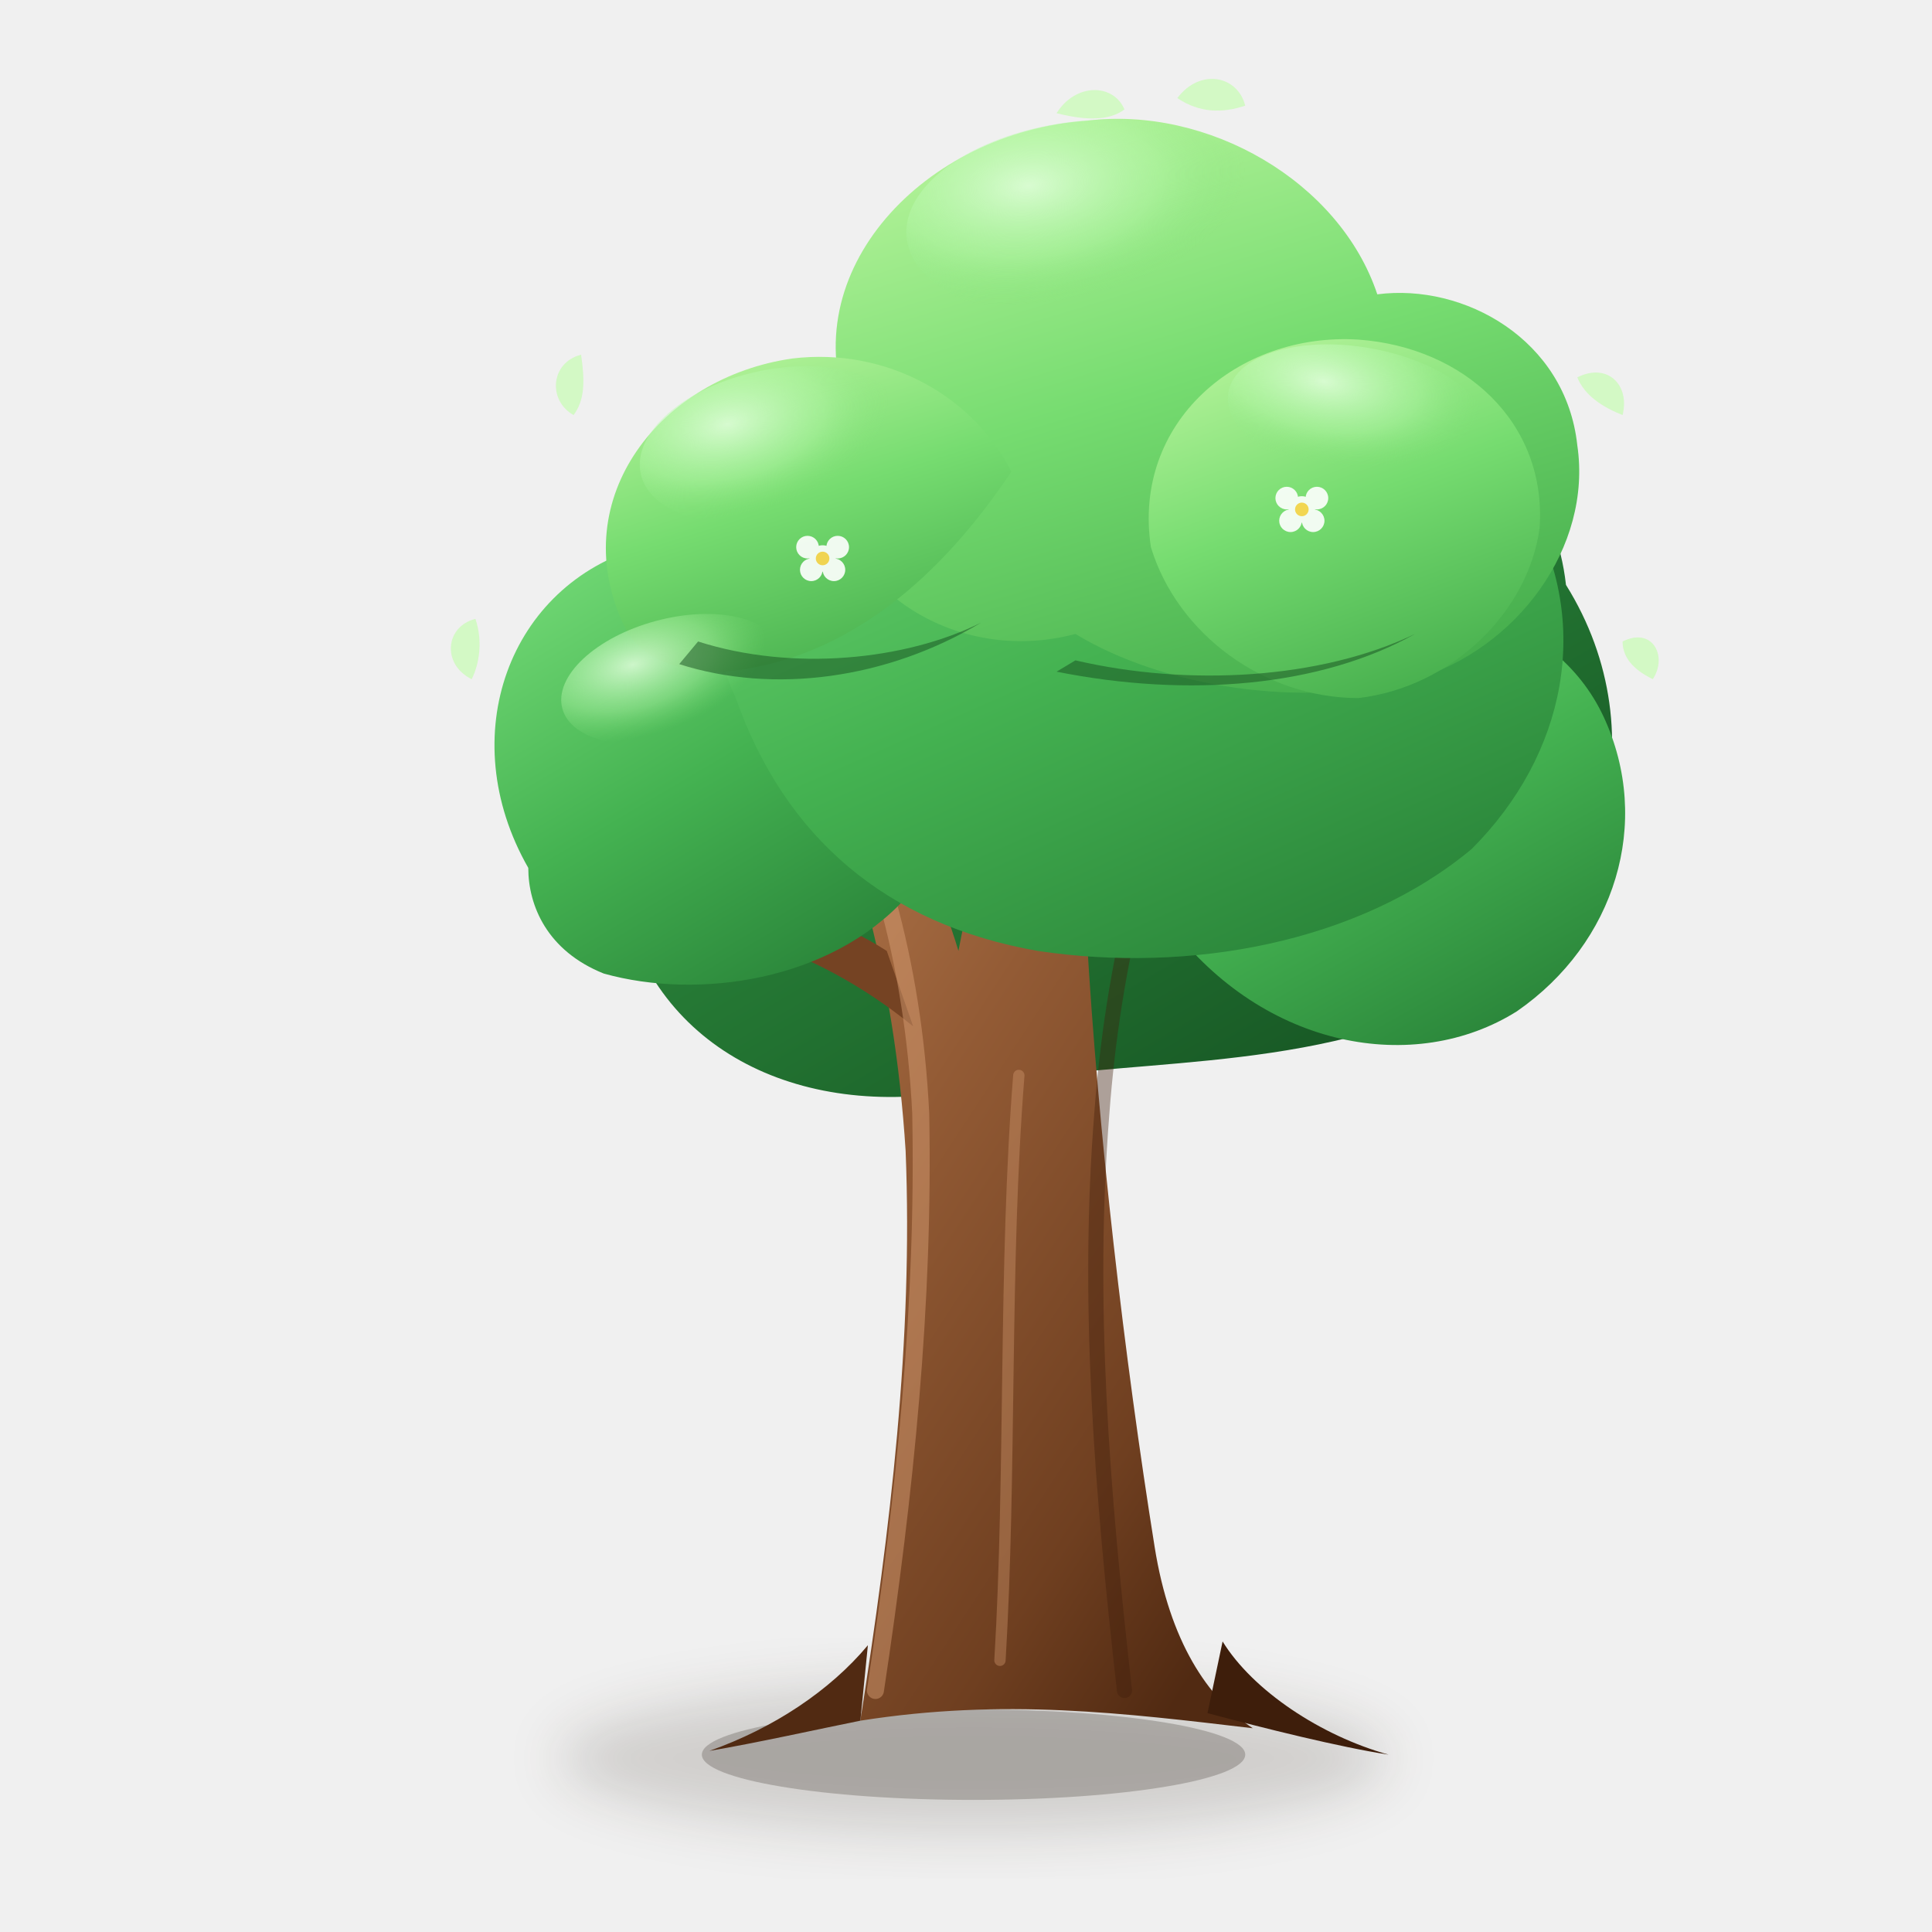
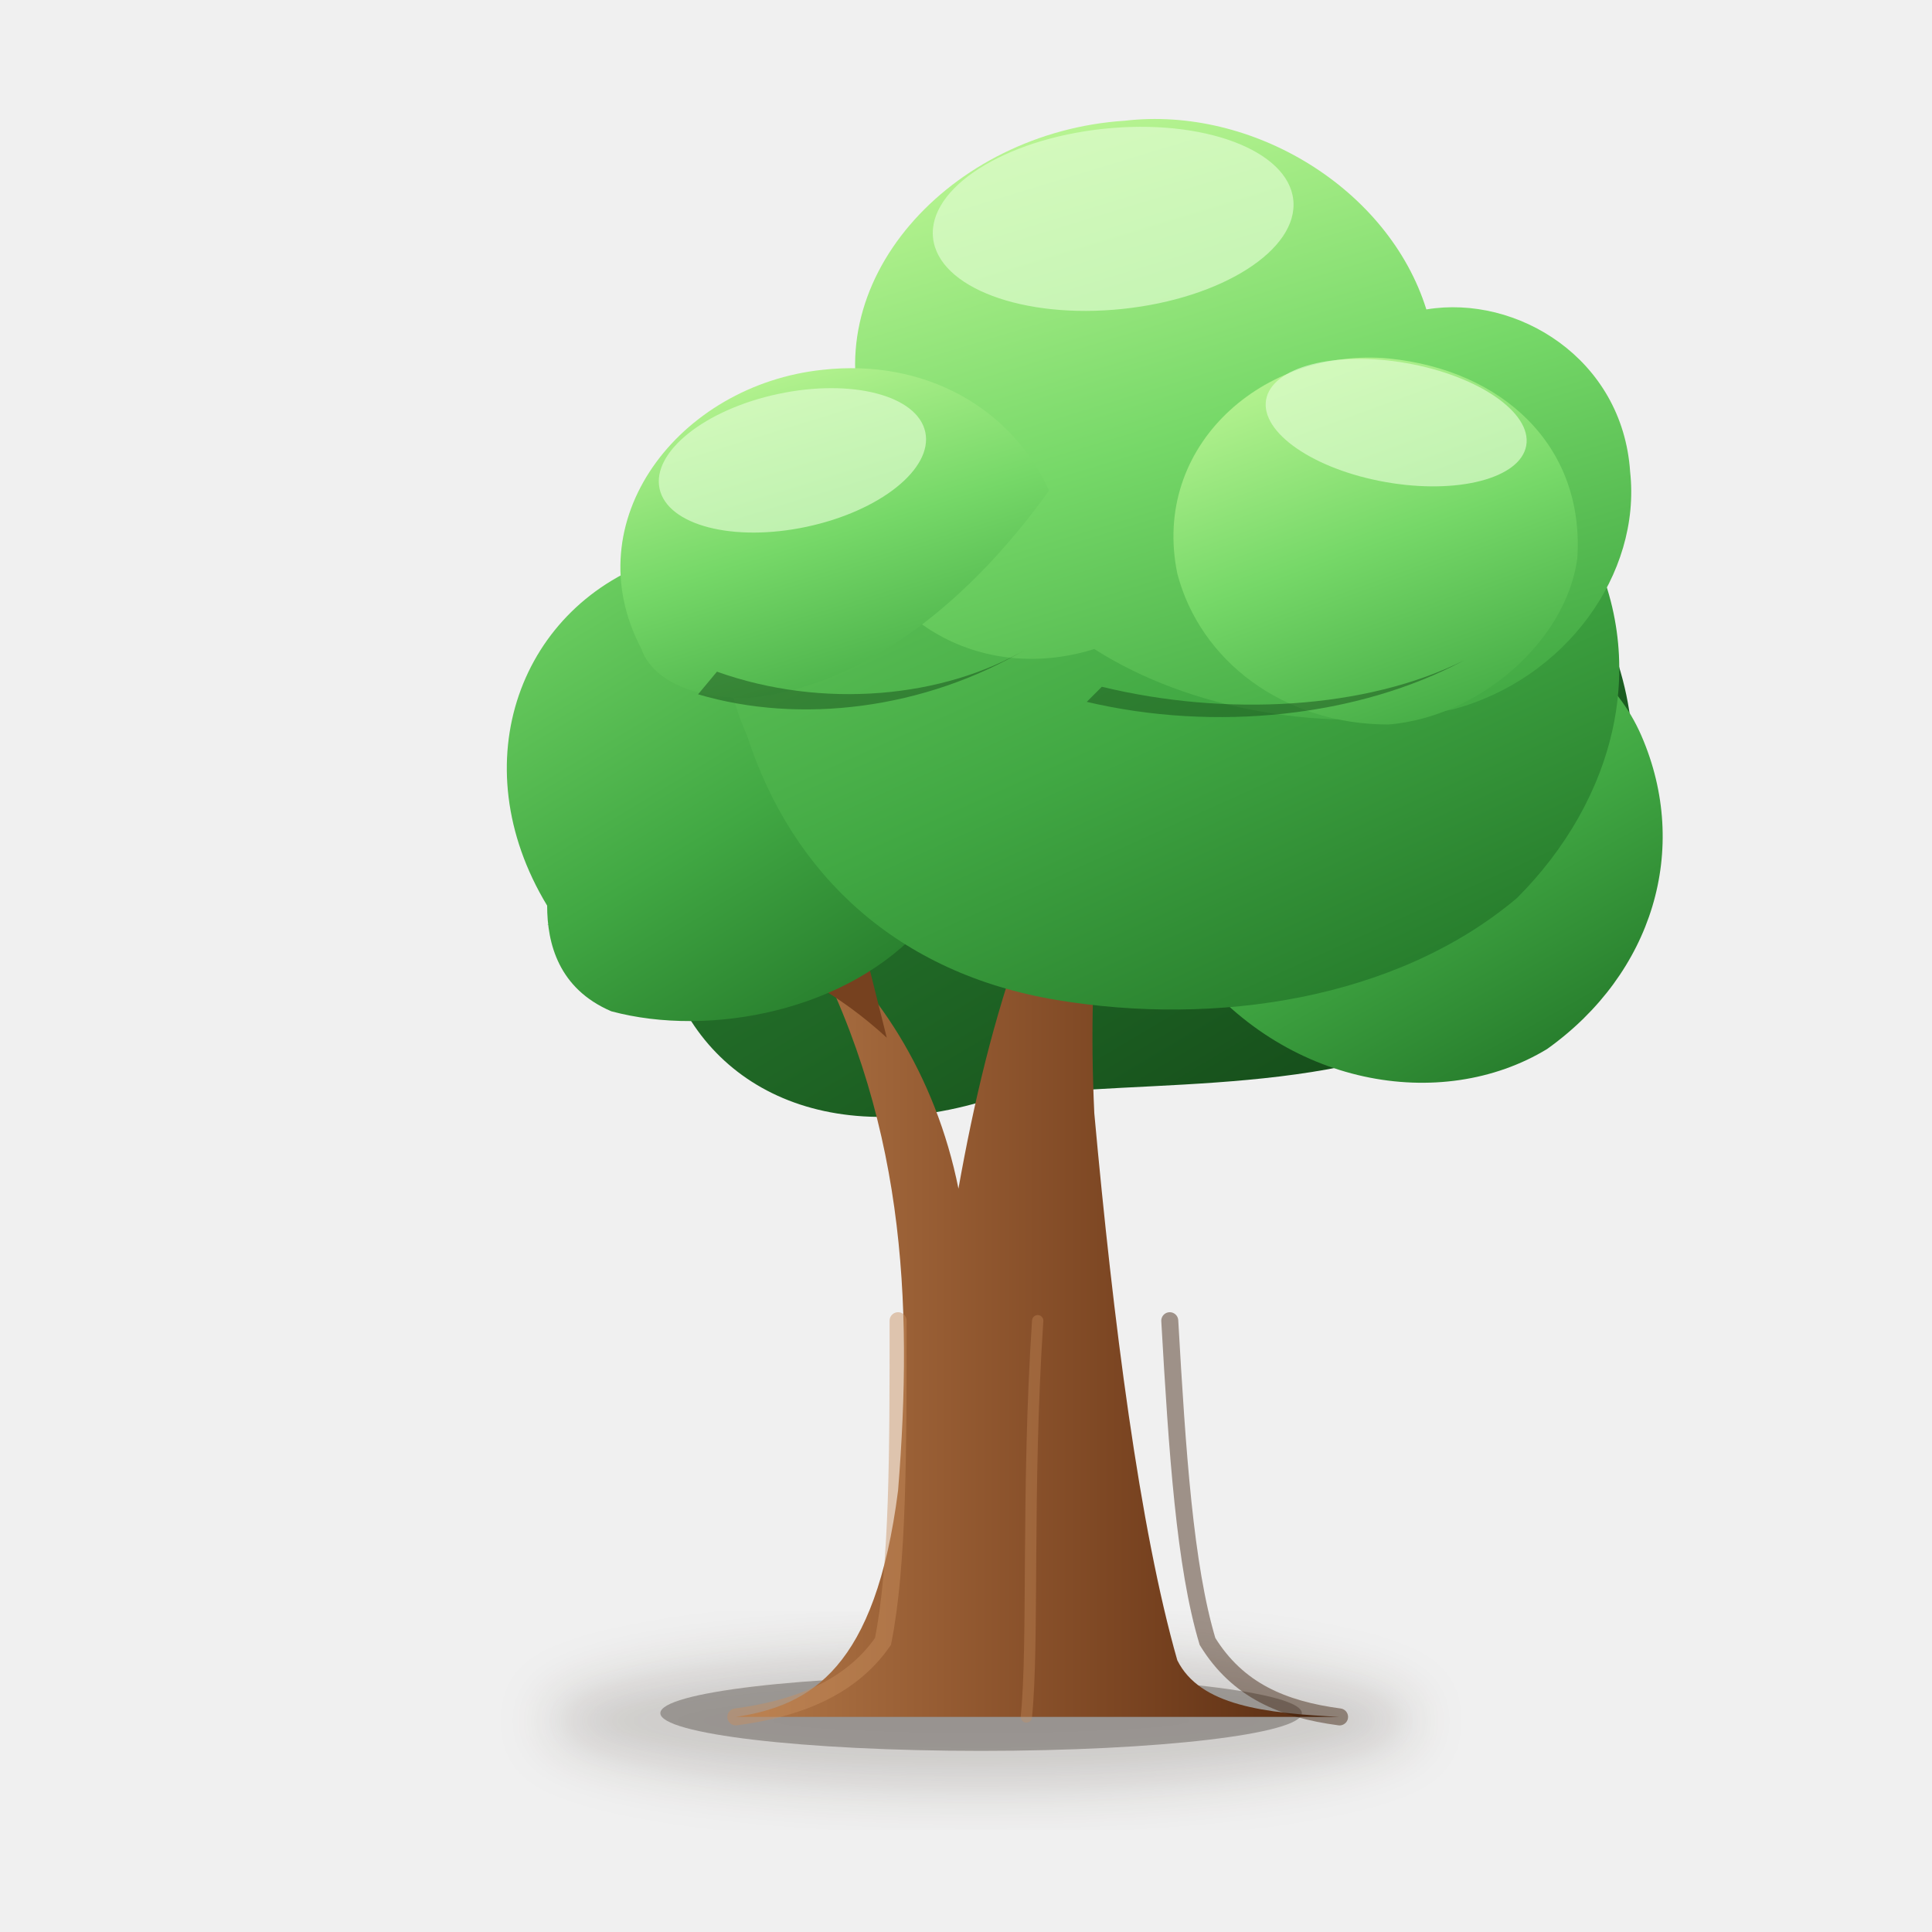
<svg xmlns="http://www.w3.org/2000/svg" viewBox="0 0 512 512">
  <defs>
    <filter id="c-shadow-sec" x="-30%" y="-30%" width="160%" height="160%">
      <feGaussianBlur stdDeviation="7" />
    </filter>
-     <linearGradient id="sec-trunk-grad" x1="0.2" y1="0" x2="0.8" y2="1">
-       <stop offset="0%" stop-color="#BA7F52" />
-       <stop offset="40%" stop-color="#935B35" />
-       <stop offset="80%" stop-color="#6F3F20" />
-       <stop offset="100%" stop-color="#512A12" />
+     <linearGradient id="sec-trunk" x1="0" y1="0" x2="1" y2="0">
+       <stop offset="0%" stop-color="#B27848" />
+       <stop offset="35%" stop-color="#955B32" />
+       <stop offset="70%" stop-color="#76411F" />
+       <stop offset="100%" stop-color="#552B12" />
    </linearGradient>
    <linearGradient id="sec-canopy-sun" x1="0.3" y1="0" x2="0.7" y2="1">
-       <stop offset="0%" stop-color="#B2F298" />
-       <stop offset="45%" stop-color="#76DC70" />
-       <stop offset="100%" stop-color="#46AE4D" />
+       <stop offset="0%" stop-color="#B8F492" />
+       <stop offset="50%" stop-color="#76D868" />
+       <stop offset="100%" stop-color="#44AB45" />
    </linearGradient>
    <linearGradient id="sec-canopy-mid" x1="0.2" y1="0" x2="0.8" y2="1">
-       <stop offset="0%" stop-color="#72D975" />
-       <stop offset="50%" stop-color="#44B251" />
-       <stop offset="100%" stop-color="#288138" />
+       <stop offset="0%" stop-color="#6ED062" />
+       <stop offset="55%" stop-color="#41A843" />
+       <stop offset="100%" stop-color="#24782A" />
    </linearGradient>
-     <linearGradient id="sec-canopy-shadow" x1="0.1" y1="0" x2="0.9" y2="1">
-       <stop offset="0%" stop-color="#3AA34B" />
-       <stop offset="60%" stop-color="#227231" />
-       <stop offset="100%" stop-color="#144E20" />
+     <linearGradient id="sec-canopy-dark" x1="0.1" y1="0" x2="0.9" y2="1">
+       <stop offset="0%" stop-color="#35903A" />
+       <stop offset="60%" stop-color="#1F6625" />
+       <stop offset="100%" stop-color="#124416" />
    </linearGradient>
-     <radialGradient id="sec-highlight" cx="0.35" cy="0.3" r="0.6">
-       <stop offset="0%" stop-color="#E1FEDC" stop-opacity="0.85" />
-       <stop offset="60%" stop-color="#B7F8AC" stop-opacity="0.4" />
-       <stop offset="100%" stop-color="#84E57B" stop-opacity="0" />
-     </radialGradient>
  </defs>
-   <ellipse cx="258" cy="466" rx="110" ry="20" fill="#2E2015" opacity="0.16" filter="url(#c-shadow-sec)" />
-   <ellipse cx="258" cy="465" rx="72" ry="12" fill="#1C120A" opacity="0.22" />
-   <g fill="url(#sec-canopy-shadow)">
-     <path d="M165 240 C145 190 170 140 215 130 C235 95 285 85 320 100 C360 85 410 110 415 155 C440 195 425 245 385 265 C345 285 295 280 260 288 C215 298 175 280 165 240 Z" />
-   </g>
+   <ellipse cx="260" cy="456" rx="115" ry="18" fill="#2E2015" opacity="0.18" filter="url(#c-shadow-sec)" />
+   <ellipse cx="260" cy="454" rx="85" ry="10" fill="#1C120A" opacity="0.30" />
+   <path d="M175 250 C145 200 168 145 215 132 C238 95 290 85 330 100 C370 85 420 112 422 160 C445 202 430 252 388 272 C348 292 295 285 260 292 C215 305 182 285 175 250 Z" fill="url(#sec-canopy-dark)" />
  <g>
-     <path d="M228 456 C236 405 242 355 240 305 C237 258 226 218 206 178 C228 195 245 222 254 252 C262 210 276 172 304 140 C290 170 286 208 288 248 C291 300 298 360 306 410 C310 435 320 450 332 458 C298 454 266 450 228 456 Z" fill="url(#sec-trunk-grad)" />
-     <path d="M228 456 C218 458 200 462 188 464 C205 458 220 448 230 436 Z" fill="#512A12" />
-     <path d="M320 454 C335 458 355 463 368 465 C350 460 332 448 324 435 Z" fill="#3E1E0B" />
-     <path d="M242 272 C215 250 185 242 152 242 C180 234 210 236 235 252 Z" fill="#754323" />
-     <path d="M288 238 C315 215 348 206 382 208 C352 200 320 202 295 220 Z" fill="#62361A" />
-     <path d="M232 448 C240 395 245 345 244 295 C242 255 232 220 215 188" fill="none" stroke="#DCA278" stroke-width="4.5" stroke-linecap="round" opacity="0.45" />
-     <path d="M298 448 C292 395 288 345 292 295 C295 255 304 220 318 188" fill="none" stroke="#3E1E0B" stroke-width="4" stroke-linecap="round" opacity="0.38" />
-     <path d="M265 440 C268 390 266 335 270 285" fill="none" stroke="#DCA278" stroke-width="3" stroke-linecap="round" opacity="0.35" />
+     <path d="M195 455 C215 452 232 442 238 395 C242 345 240 295 212 245 C232 260 248 285 254 315 C262 270 275 225 305 185 C292 215 288 252 290 295 C295 350 302 405 312 440 C318 452 335 454 355 455 L195 455 Z" fill="url(#sec-trunk)" />
+     <path d="M195 455 C210 453 225 448 234 435 C238 415 238 385 238 350" fill="none" stroke="#C88E5E" stroke-width="4.5" stroke-linecap="round" opacity="0.45" />
+     <path d="M355 455 C340 453 328 448 320 435 C314 415 312 385 310 350" fill="none" stroke="#3A1C08" stroke-width="4.5" stroke-linecap="round" opacity="0.45" />
+     <path d="M272 455 C274 435 272 395 275 350" fill="none" stroke="#C88E5E" stroke-width="3" stroke-linecap="round" opacity="0.35" />
+     <path d="M235 275 C210 252 180 245 145 245 C175 238 205 240 230 255 Z" fill="#76411F" />
+     <path d="M288 240 C318 218 352 208 388 210 C358 202 325 205 298 222 Z" fill="#552B12" />
  </g>
  <g fill="url(#sec-canopy-mid)">
-     <path d="M140 230 C120 195 135 155 170 145 C195 138 225 148 240 168 C255 188 255 215 240 238 C220 260 185 265 160 258 C145 252 140 240 140 230 Z" />
-     <path d="M310 245 C295 215 310 178 345 165 C375 152 412 162 425 190 C438 218 428 250 402 268 C375 285 335 278 310 245 Z" />
-     <path d="M195 185 C175 142 205 98 250 88 C280 82 312 92 330 112 C355 98 390 105 405 135 C422 165 415 200 390 225 C360 250 315 258 275 252 C235 245 208 222 195 185 Z" />
+     <path d="M145 240 C122 202 138 160 175 148 C202 140 232 150 248 172 C262 192 262 222 245 245 C225 268 188 275 162 268 C148 262 145 250 145 240 Z" />
+     <path d="M315 255 C298 220 315 182 352 168 C382 155 422 165 435 195 C448 225 438 258 410 278 C382 295 340 288 315 255 Z" />
+     <path d="M198 195 C178 150 210 102 258 92 C288 85 322 95 340 118 C368 102 405 110 420 142 C438 175 428 212 402 238 C370 265 322 272 280 265 C238 258 210 232 198 195 Z" />
  </g>
  <g fill="url(#sec-canopy-sun)">
-     <path d="M225 110 C210 72 245 35 288 32 C320 28 355 48 365 78 C388 75 415 90 418 118 C422 145 402 172 375 180 C345 188 308 182 285 168 C255 176 225 158 220 130 C218 122 222 115 225 110 Z" />
-     <path d="M165 165 C150 132 175 100 210 95 C235 92 258 105 268 125 C250 152 225 175 192 178 C175 178 168 172 165 165 Z" />
-     <path d="M305 145 C300 112 328 88 360 90 C388 92 410 112 408 140 C405 162 385 182 360 185 C335 185 312 168 305 145 Z" />
+     <path d="M230 115 C215 75 252 35 298 32 C332 28 368 50 378 82 C402 78 430 95 432 125 C435 152 415 180 385 188 C352 195 315 188 290 172 C258 182 228 162 225 132 C222 125 225 118 230 115 Z" />
+     <path d="M170 172 C152 138 180 102 218 98 C245 95 268 108 278 130 C258 158 230 182 198 185 C180 185 172 178 170 172 Z" />
+     <path d="M312 152 C305 118 335 92 368 95 C398 98 420 118 418 148 C415 170 392 190 368 192 C340 192 318 175 312 152 Z" />
  </g>
-   <g fill="url(#sec-highlight)">
-     <ellipse cx="288" cy="58" rx="48" ry="26" transform="rotate(-6 288 58)" />
-     <ellipse cx="205" cy="118" rx="36" ry="20" transform="rotate(-12 205 118)" />
-     <ellipse cx="360" cy="110" rx="35" ry="18" transform="rotate(10 360 110)" />
-     <ellipse cx="178" cy="180" rx="30" ry="16" transform="rotate(-15 178 180)" />
+   <g fill="#E3FED4" opacity="0.65">
+     <ellipse cx="295" cy="58" rx="48" ry="24" transform="rotate(-6 295 58)" />
+     <ellipse cx="210" cy="122" rx="36" ry="18" transform="rotate(-12 210 122)" />
+     <ellipse cx="370" cy="112" rx="35" ry="16" transform="rotate(10 370 112)" />
  </g>
-   <g fill="#CEFABD" opacity="0.85">
-     <path d="M280 30 C285 22 295 22 298 29 C294 32 288 32 280 30 Z" />
-     <path d="M312 26 C318 18 328 20 330 28 C324 30 318 30 312 26 Z" />
-     <path d="M152 110 C145 106 146 96 154 94 C155 101 155 106 152 110 Z" />
-     <path d="M125 180 C117 176 118 166 126 164 C128 170 127 176 125 180 Z" />
-     <path d="M418 100 C426 96 432 102 430 110 C425 108 420 105 418 100 Z" />
-     <path d="M430 170 C438 166 442 174 438 180 C434 178 430 175 430 170 Z" />
-   </g>
-   <g fill="#154E20" opacity="0.5">
-     <path d="M185 170 C210 178 240 175 260 165 C235 180 205 184 180 176 Z" />
-     <path d="M285 175 C315 182 350 180 375 168 C350 182 315 185 280 178 Z" />
-   </g>
-   <g fill="#FFFFFF" opacity="0.9">
-     <circle cx="218" cy="148" r="3.5" />
-     <circle cx="214" cy="145" r="3" />
-     <circle cx="222" cy="145" r="3" />
-     <circle cx="215" cy="151" r="3" />
-     <circle cx="221" cy="151" r="3" />
-     <circle cx="218" cy="148" r="1.8" fill="#FFD54F" />
-   </g>
-   <g fill="#FFFFFF" opacity="0.9">
-     <circle cx="345" cy="135" r="3.5" />
-     <circle cx="341" cy="132" r="3" />
-     <circle cx="349" cy="132" r="3" />
-     <circle cx="342" cy="138" r="3" />
-     <circle cx="348" cy="138" r="3" />
-     <circle cx="345" cy="135" r="1.8" fill="#FFD54F" />
+   <g fill="#124416" opacity="0.45">
+     <path d="M190 178 C218 188 250 185 272 172 C245 188 212 192 185 184 Z" />
+     <path d="M292 182 C325 190 362 188 388 175 C360 190 322 194 288 186 Z" />
  </g>
</svg>
